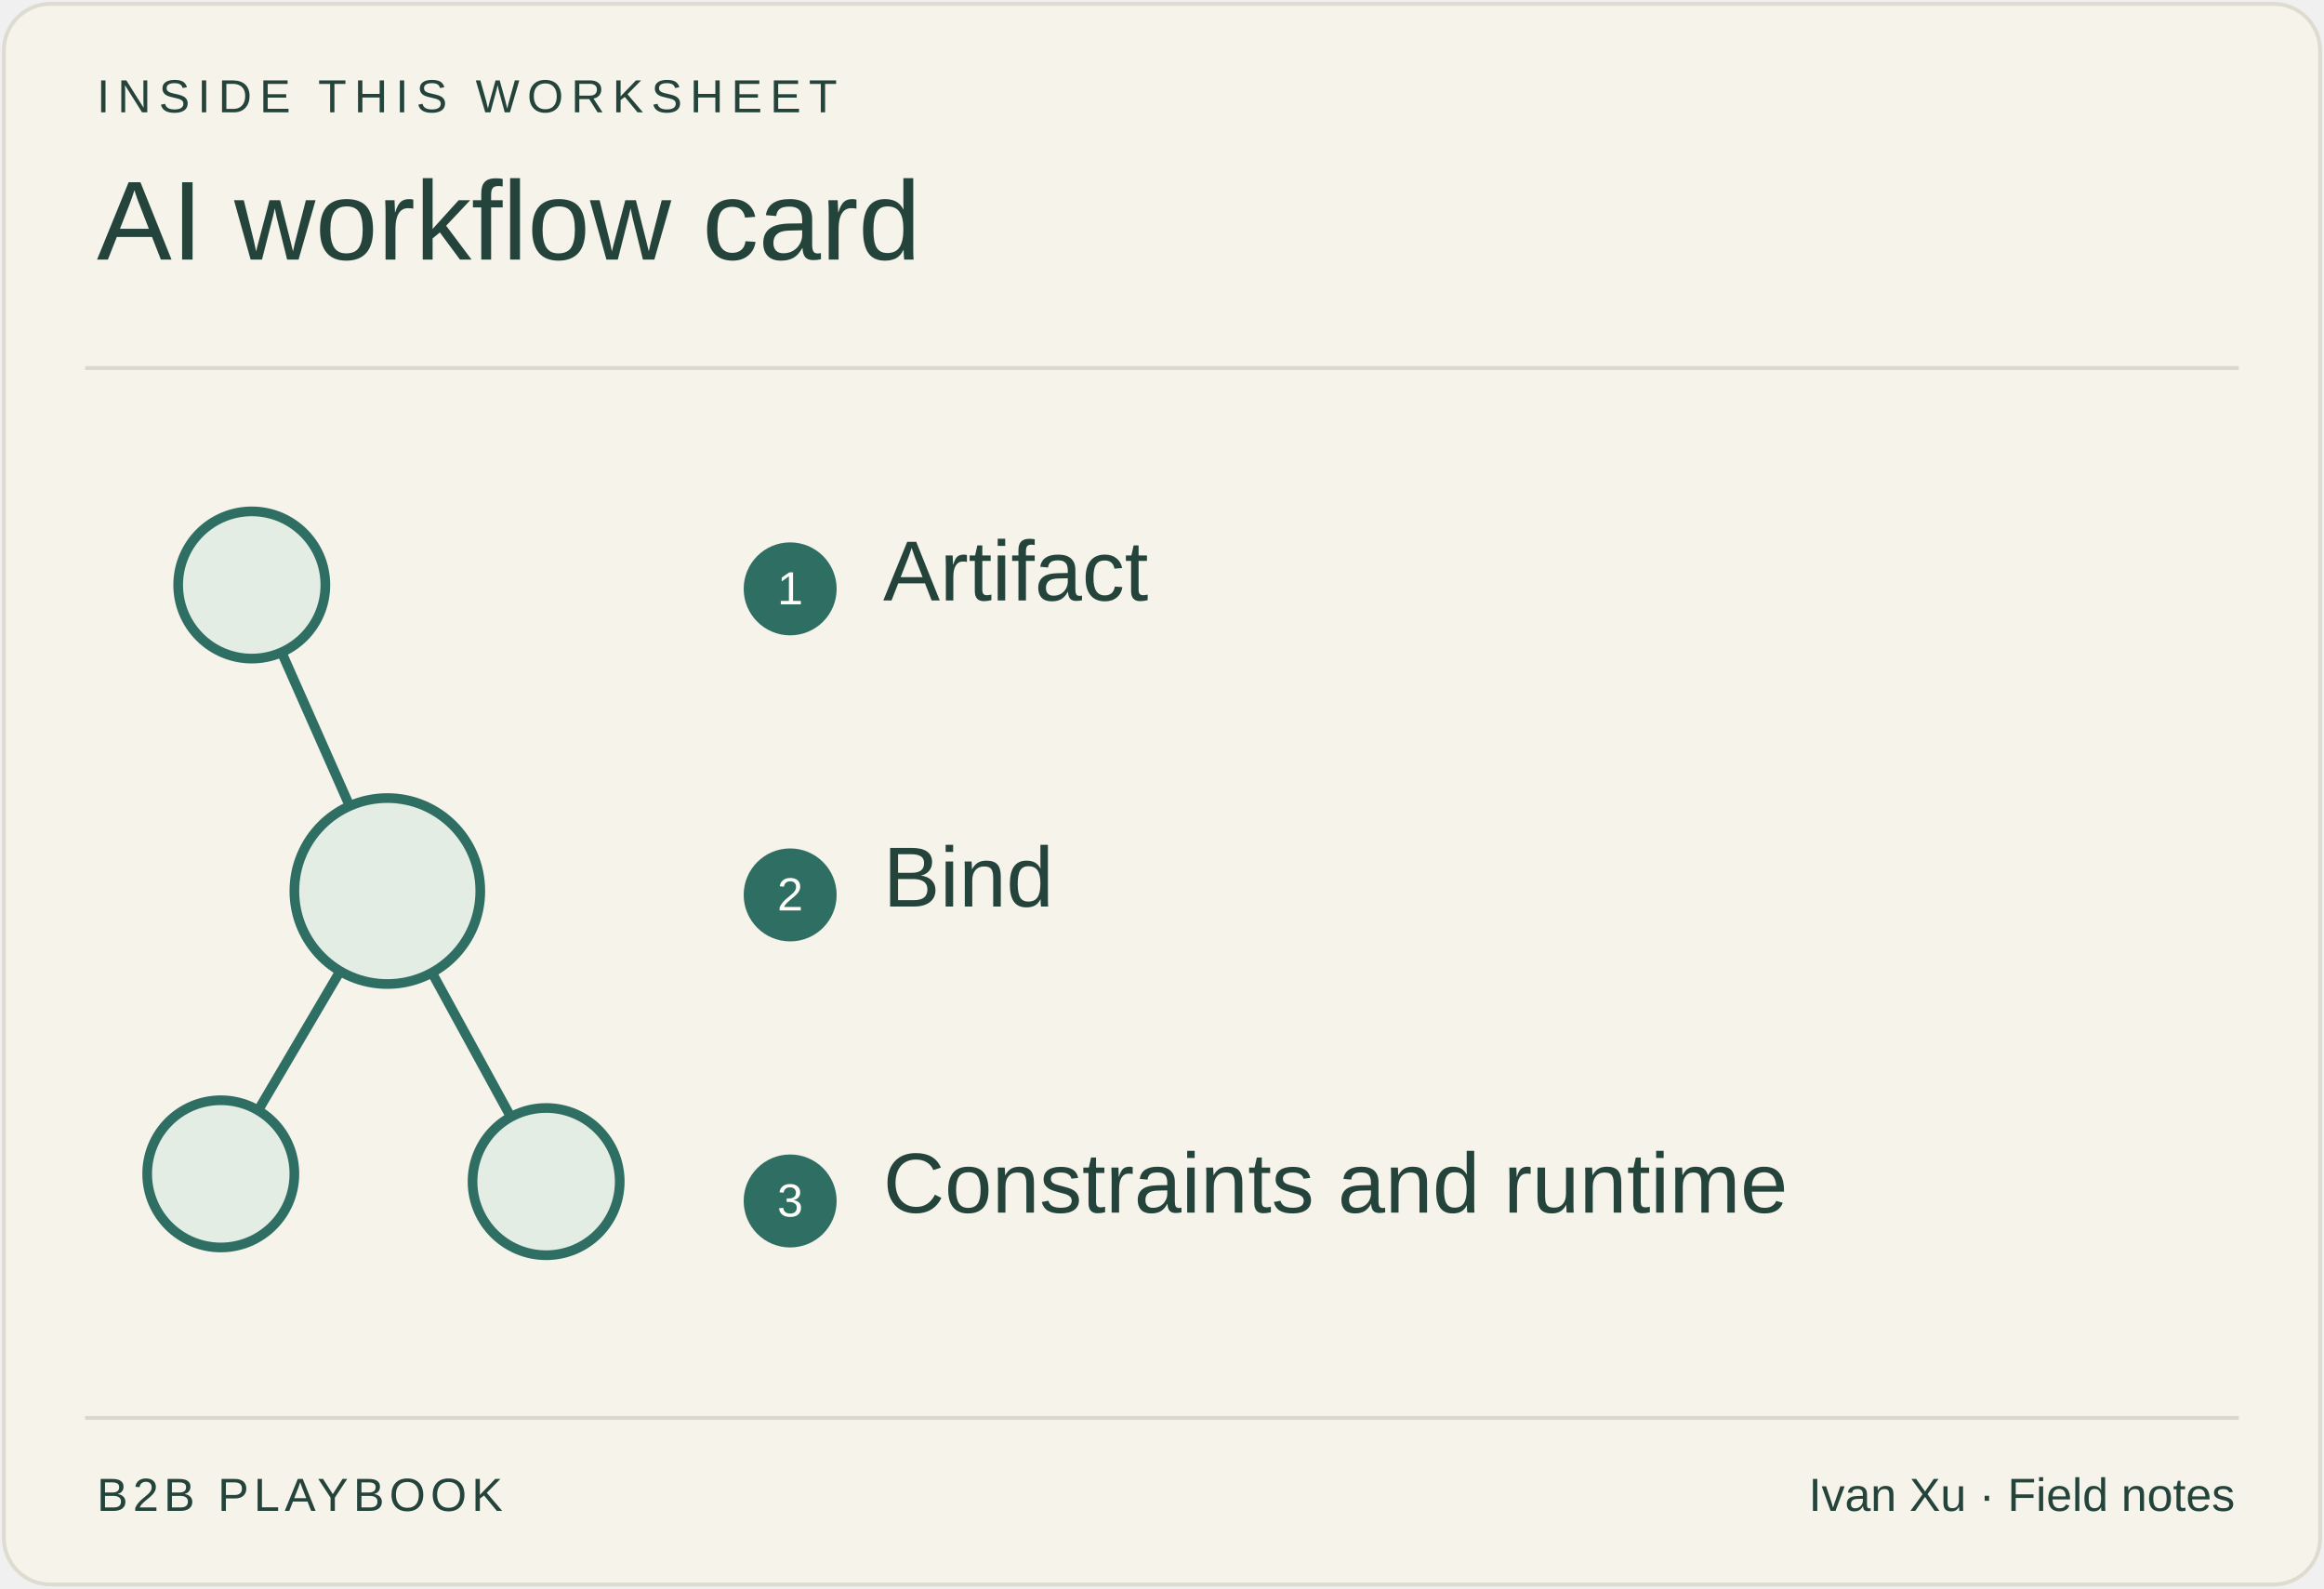
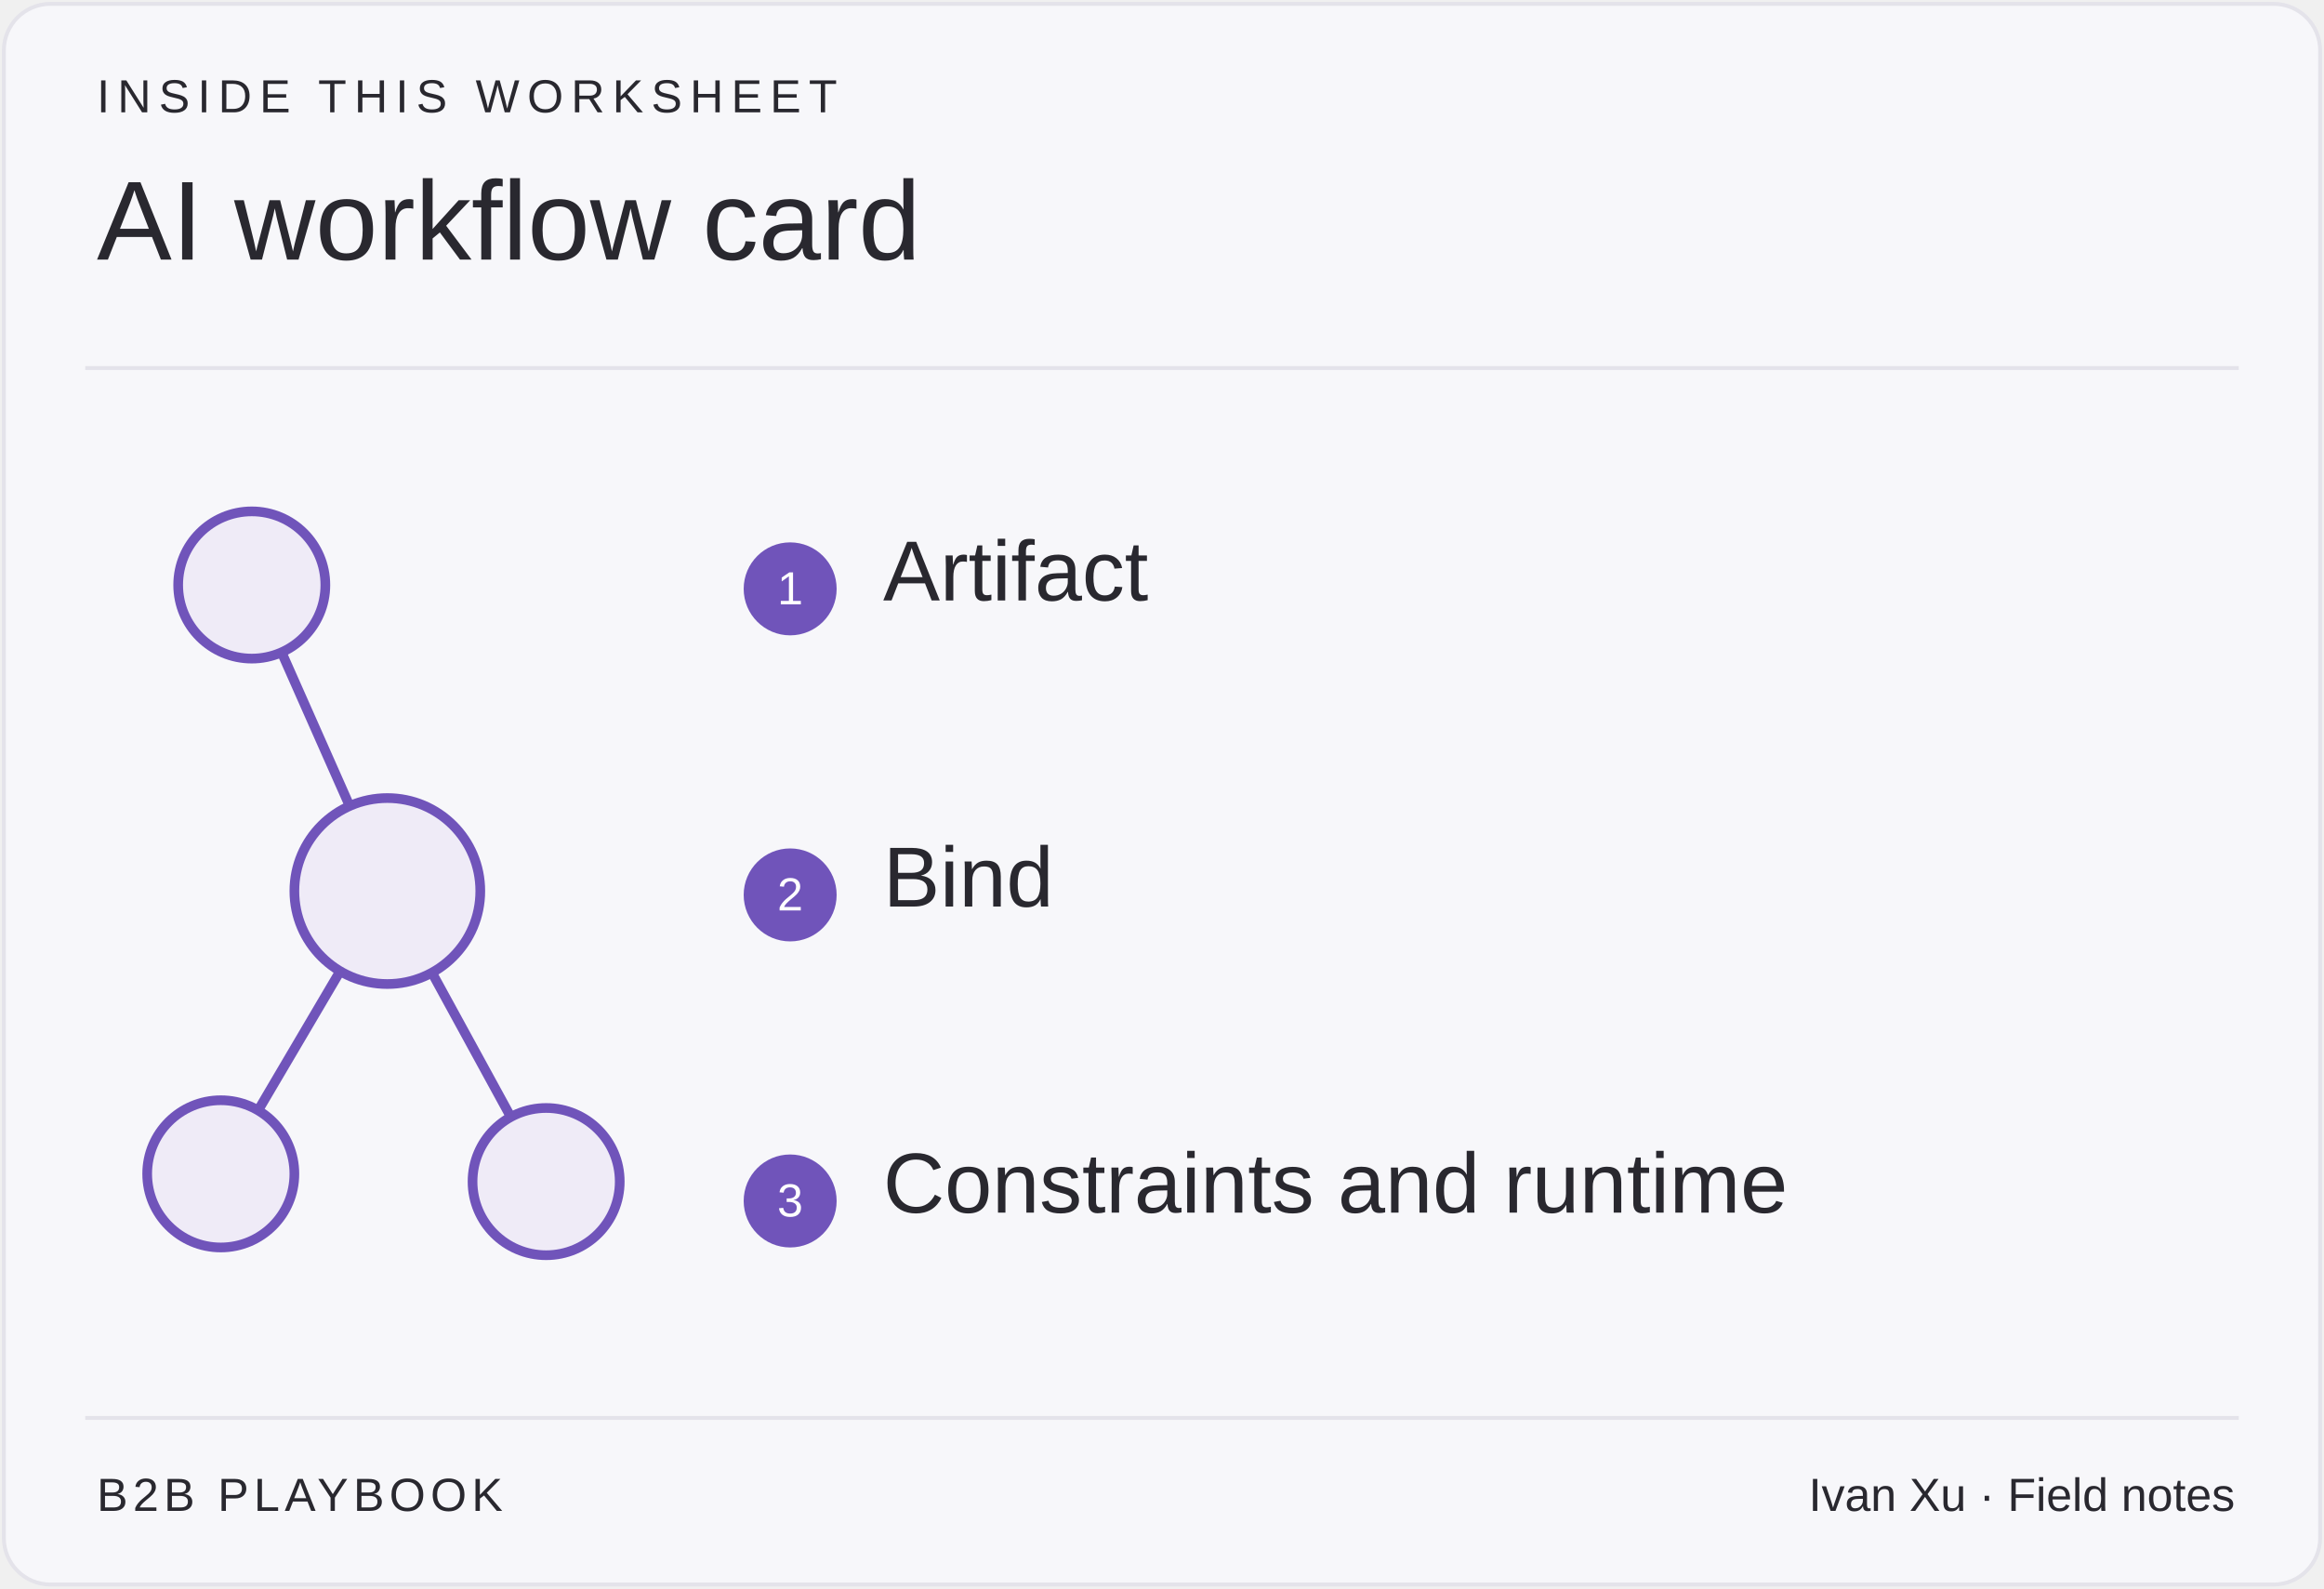
<svg xmlns="http://www.w3.org/2000/svg" width="600" height="410" viewBox="0 0 600 410" role="img" aria-labelledby="title description">
-   <style>@media (prefers-color-scheme: dark){[fill="#F6F3EA"]{fill:#24362E}[fill="#24443B"]{fill:#E3EBDD}[fill="#E4EDE4"]{fill:#344A40}[fill="#FFFDF7"]{fill:#1B2923}[fill="#2F6E63"]{fill:#A4CDBC}[stroke="#2F6E63"]{stroke:#A4CDBC}[stroke="#DEDCD1"],[stroke="#D7D9CD"],[stroke="#DADCCF"]{stroke:#486052}}</style>
-   <rect x="1" y="1" width="598" height="408" rx="12" fill="#F6F3EA" stroke="#DEDCD1" />
-   <path d="M22 95h556M22 366h556" stroke="#D7D9CD" />
-   <g fill="#24443B" font-family="Arial, Helvetica, sans-serif">
+   <style>@media (prefers-color-scheme: dark){[fill="#F7F7FA"]{fill:#202024}[fill="#29282F"]{fill:#EDECF2}[fill="#EFEBF7"]{fill:#302A40}[fill="#FFFFFF"]{fill:#18171C}[fill="#7054BA"]{fill:#B6A0ED}[stroke="#7054BA"]{stroke:#B6A0ED}[stroke="#E4E3EA"],[stroke="#E4E3EA"],[stroke="#E4E3EA"]{stroke:#45414E}}</style>
+   <rect x="1" y="1" width="598" height="408" rx="12" fill="#F7F7FA" stroke="#E4E3EA" />
+   <path d="M22 95h556M22 366h556" stroke="#E4E3EA" />
+   <g fill="#29282F" font-family="Arial, Helvetica, sans-serif">
    <text x="25" y="29" font-size="12" letter-spacing="2">INSIDE THIS WORKSHEET</text>
    <text x="25" y="67" font-size="29">
      <tspan x="25" dy="0">AI workflow card</tspan>
    </text>
-     <g stroke="#2F6E63" stroke-width="2.5" stroke-linecap="round" stroke-linejoin="round" fill="#E4EDE4">
+     <g stroke="#7054BA" stroke-width="2.5" stroke-linecap="round" stroke-linejoin="round" fill="#EFEBF7">
      <path d="M100 230L65 151m35 79l41 75m-41-75l-43 73" fill="none" />
      <circle cx="100" cy="230" r="24" />
      <circle cx="65" cy="151" r="19" />
      <circle cx="141" cy="305" r="19" />
      <circle cx="57" cy="303" r="19" />
    </g>
-     <circle cx="204" cy="152" r="12" fill="#2F6E63" />
-     <text x="204" y="156" text-anchor="middle" font-size="12" fill="#FFFDF7">1</text>
+     <circle cx="204" cy="152" r="12" fill="#7054BA" />
+     <text x="204" y="156" text-anchor="middle" font-size="12" fill="#FFFFFF">1</text>
    <text x="228" y="155" font-size="22">
      <tspan x="228" dy="0">Artifact</tspan>
    </text>
-     <circle cx="204" cy="231" r="12" fill="#2F6E63" />
-     <text x="204" y="235" text-anchor="middle" font-size="12" fill="#FFFDF7">2</text>
+     <circle cx="204" cy="231" r="12" fill="#7054BA" />
+     <text x="204" y="235" text-anchor="middle" font-size="12" fill="#FFFFFF">2</text>
    <text x="228" y="234" font-size="22">
      <tspan x="228" dy="0">Bind</tspan>
    </text>
-     <circle cx="204" cy="310" r="12" fill="#2F6E63" />
-     <text x="204" y="314" text-anchor="middle" font-size="12" fill="#FFFDF7">3</text>
+     <circle cx="204" cy="310" r="12" fill="#7054BA" />
+     <text x="204" y="314" text-anchor="middle" font-size="12" fill="#FFFFFF">3</text>
    <text x="228" y="313" font-size="22">
      <tspan x="228" dy="0">Constraints and runtime</tspan>
    </text>
    <text x="25" y="390" font-size="12" letter-spacing="1.3">B2B PLAYBOOK</text>
    <text x="577" y="390" text-anchor="end" font-size="12">Ivan Xu · Field notes</text>
  </g>
</svg>
